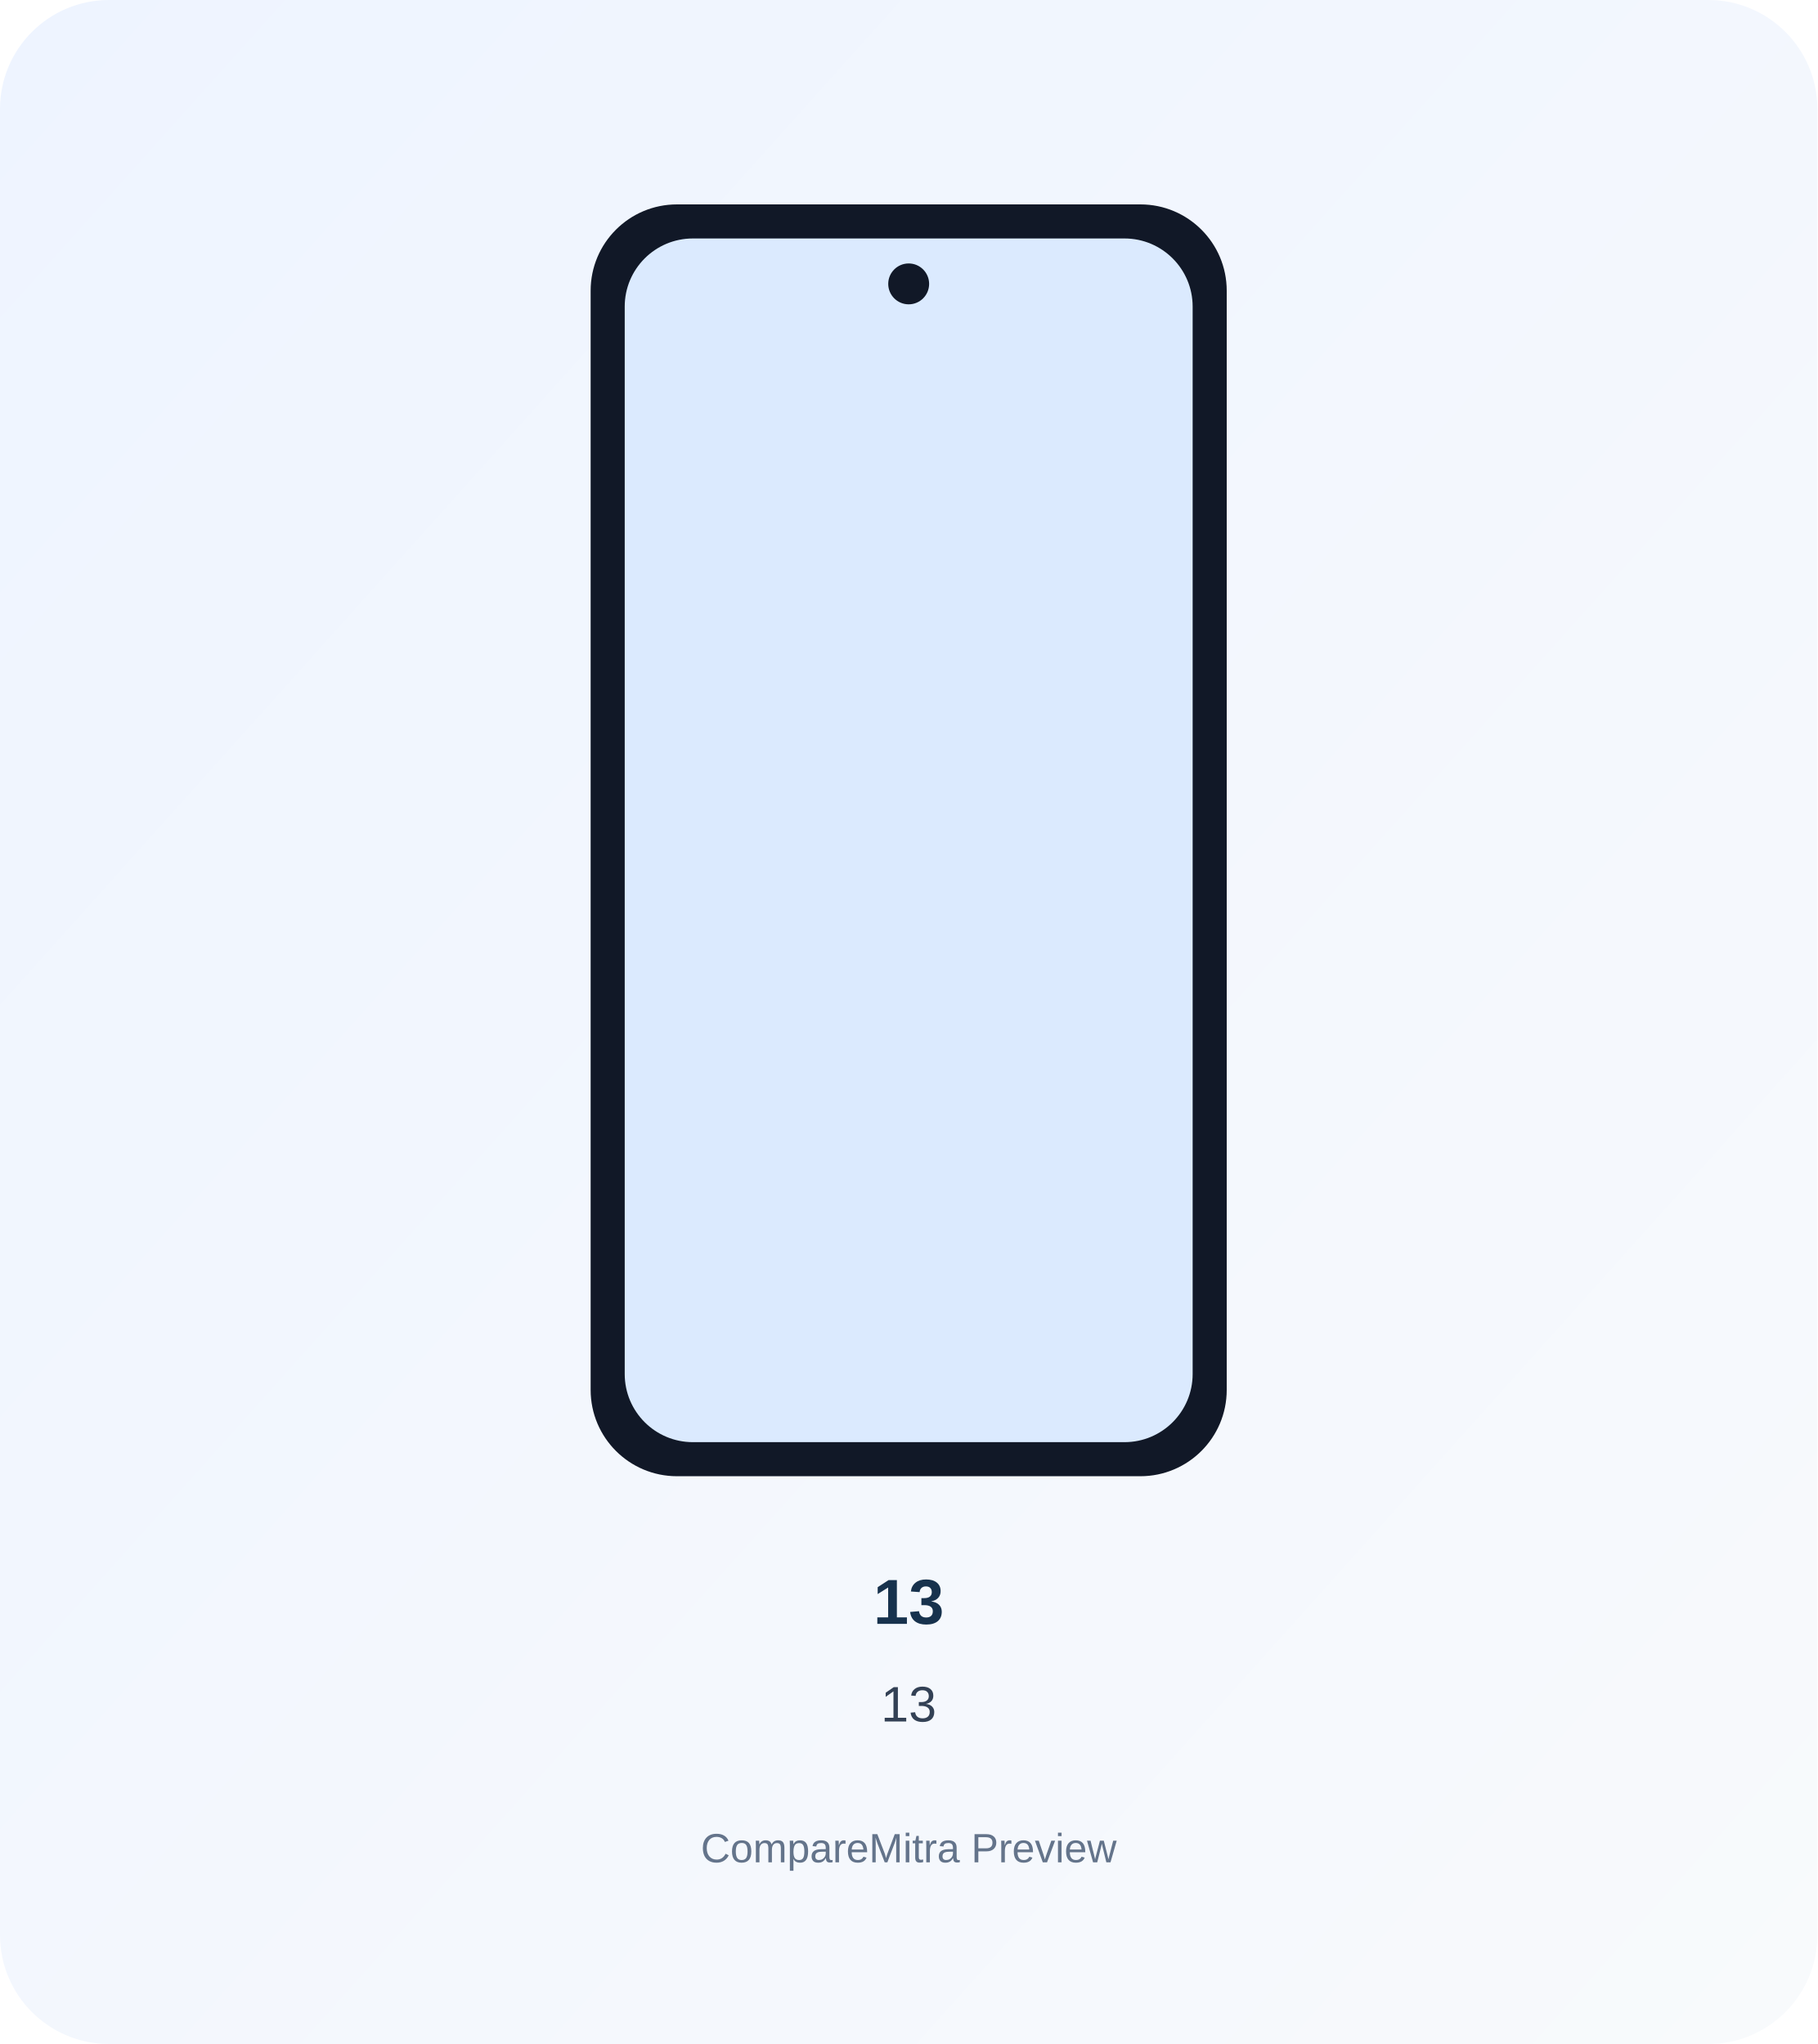
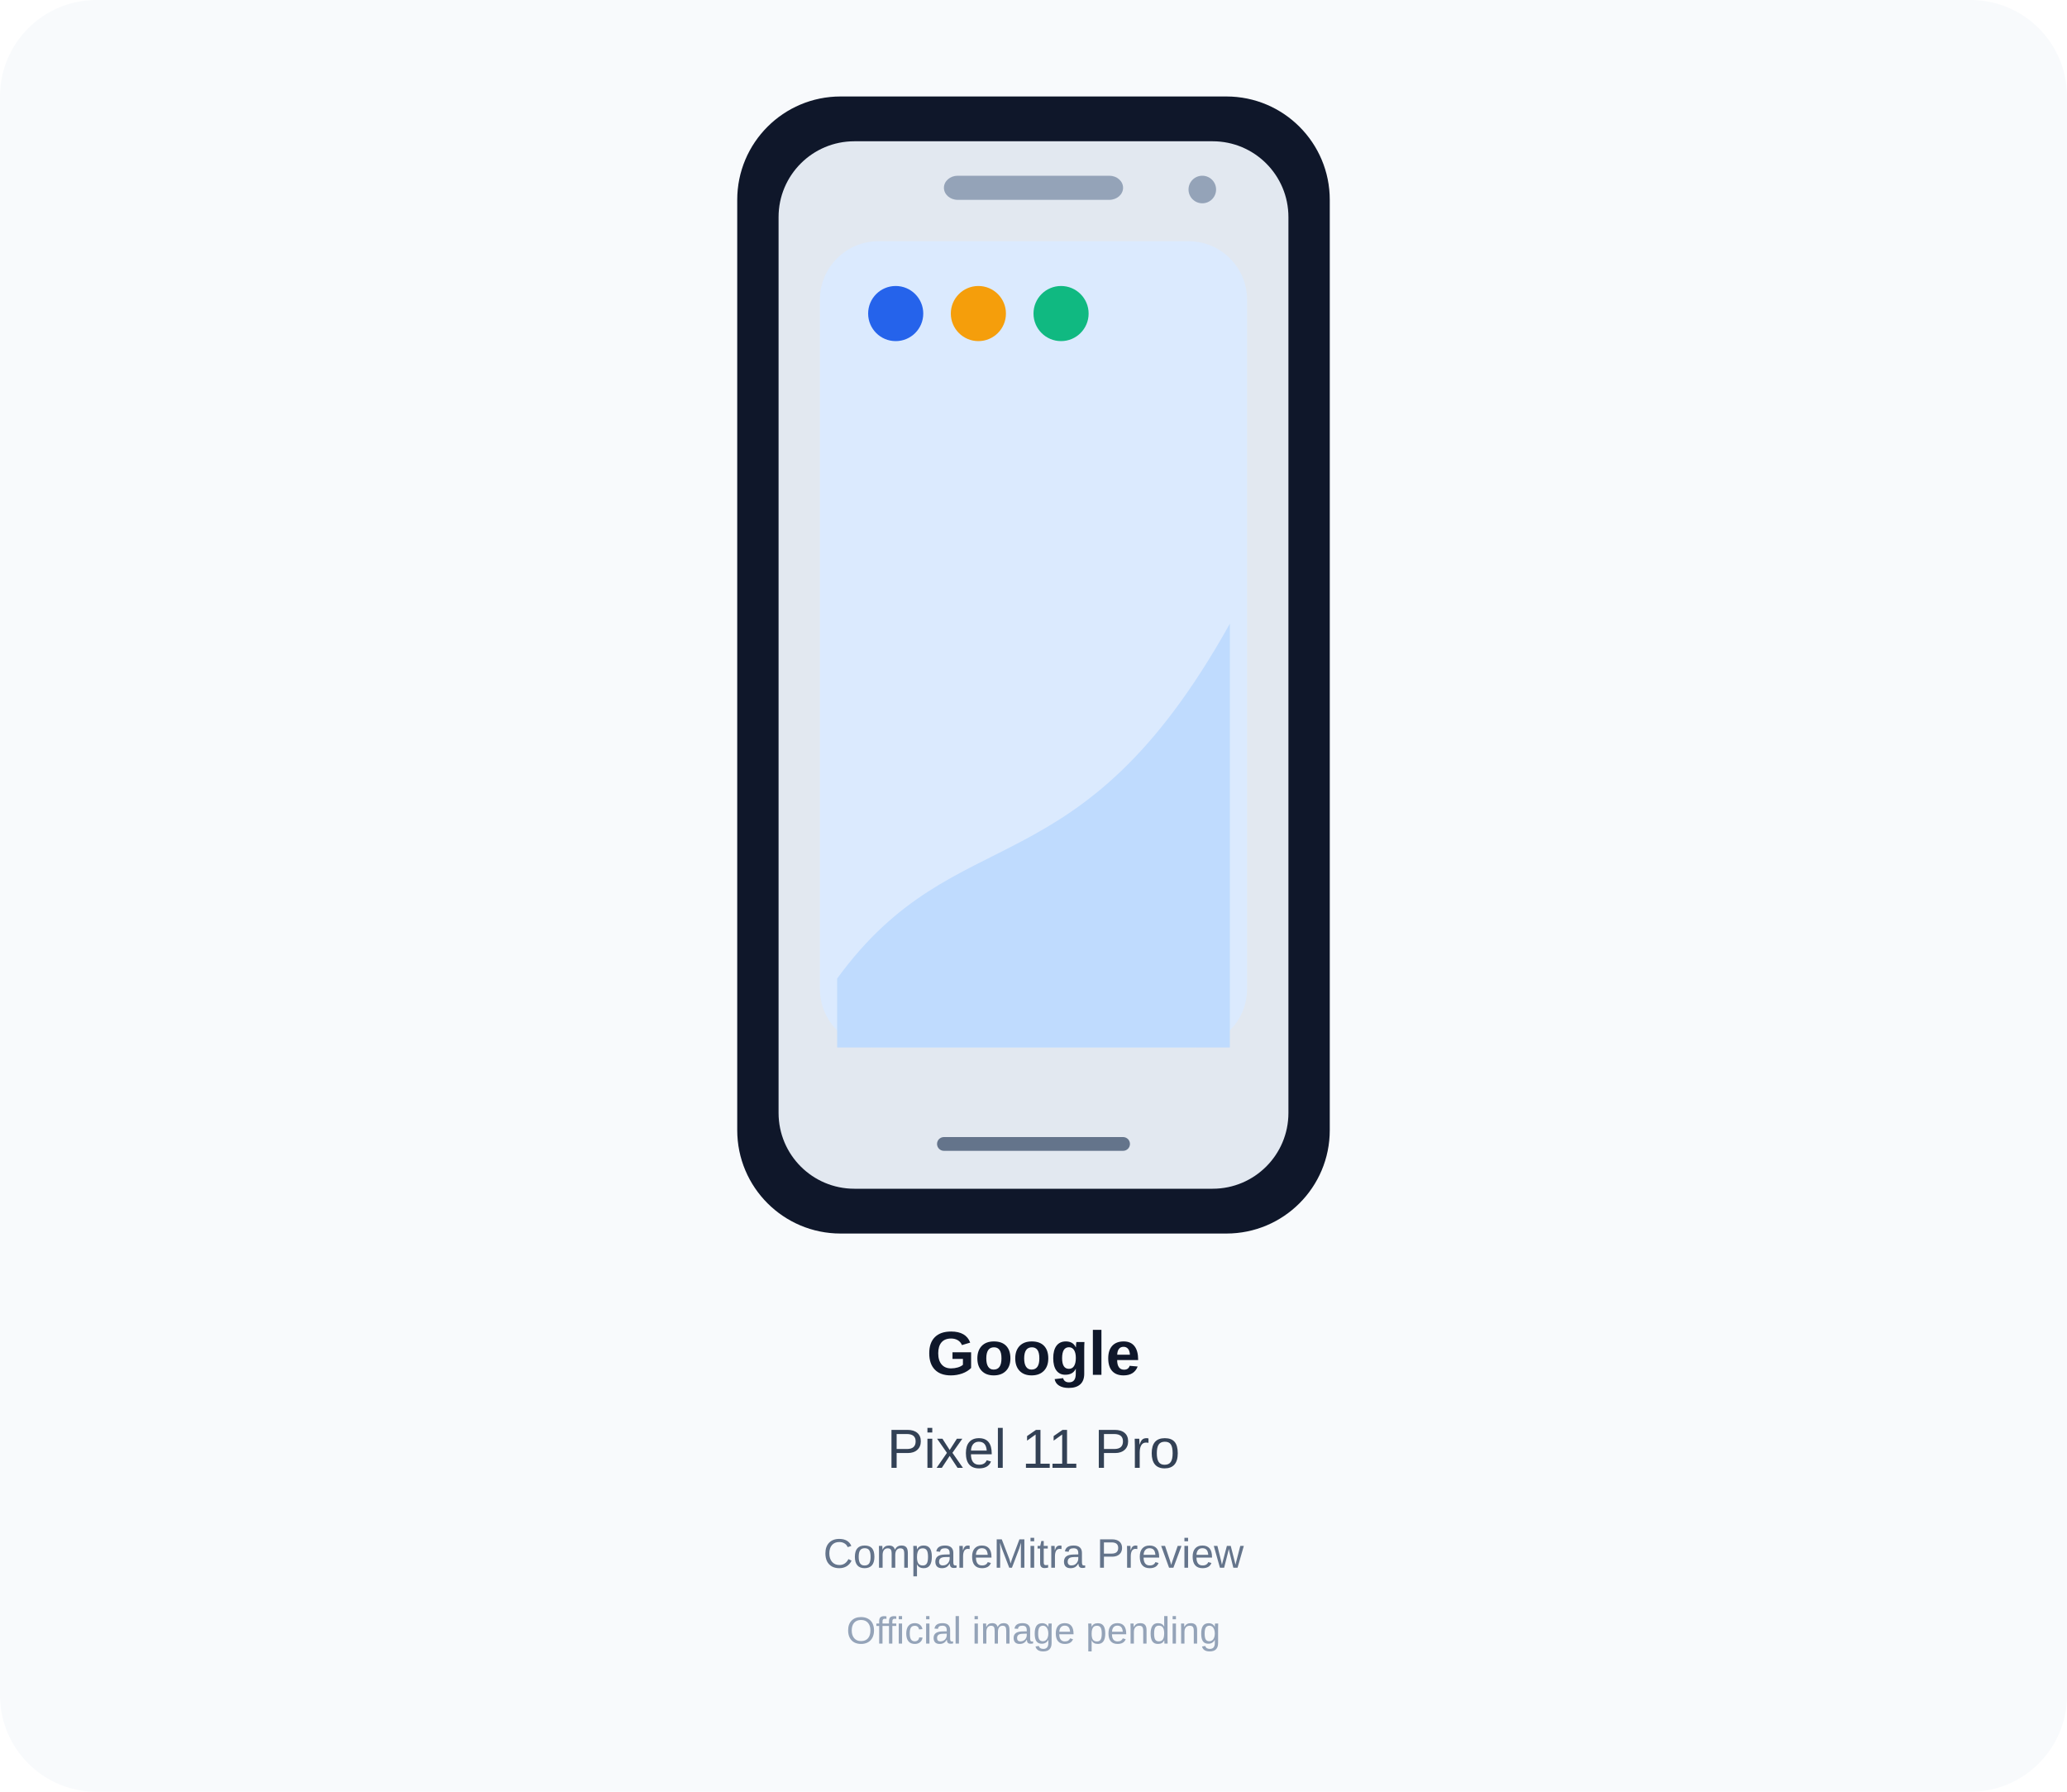
- <svg xmlns="http://www.w3.org/2000/svg" width="800" height="900" viewBox="0 0 800 900">
-   <defs>
-     <linearGradient id="bg" x1="0" y1="0" x2="1" y2="1">
-       <stop offset="0" stop-color="#eef4ff" />
-       <stop offset="1" stop-color="#f8fafc" />
-     </linearGradient>
-   </defs>
-   <rect width="800" height="900" rx="48" fill="url(#bg)" />
-   <rect x="260" y="90" width="280" height="560" rx="38" fill="#111827" />
-   <rect x="275" y="105" width="250" height="530" rx="30" fill="#dbeafe" />
-   <circle cx="400" cy="125" r="9" fill="#111827" />
-   <text x="400" y="715" text-anchor="middle" font-family="Arial,sans-serif" font-size="28" font-weight="700" fill="#17324d">13</text>
-   <text x="400" y="758" text-anchor="middle" font-family="Arial,sans-serif" font-size="22" fill="#334155">13</text>
-   <text x="400" y="820" text-anchor="middle" font-family="Arial,sans-serif" font-size="18" fill="#64748b">CompareMitra Preview</text>
+ <svg xmlns="http://www.w3.org/2000/svg" width="600" height="520" viewBox="0 0 600 520" role="img" aria-label="Google Pixel 11 Pro — CompareMitra preview">
+   <rect width="600" height="520" rx="28" fill="#f8fafc" />
+   <rect x="214" y="28" width="172" height="330" rx="30" fill="#0f172a" />
+   <rect x="226" y="41" width="148" height="304" rx="22" fill="#e2e8f0" />
+   <rect x="274" y="51" width="52" height="7" rx="4" fill="#94a3b8" />
+   <circle cx="349" cy="55" r="4" fill="#94a3b8" />
+   <rect x="238" y="70" width="124" height="234" rx="17" fill="#dbeafe" />
+   <circle cx="260" cy="91" r="8" fill="#2563eb" />
+   <circle cx="284" cy="91" r="8" fill="#f59e0b" />
+   <circle cx="308" cy="91" r="8" fill="#10b981" />
+   <path d="M243 284 C278 236 313 260 357 181 L357 304 L243 304 Z" fill="#bfdbfe" />
+   <rect x="272" y="330" width="56" height="4" rx="2" fill="#64748b" />
+   <text x="300" y="399" text-anchor="middle" font-family="Arial,Helvetica,sans-serif" font-size="18" font-weight="700" fill="#0f172a">Google</text>
+   <text x="300" y="426" text-anchor="middle" font-family="Arial,Helvetica,sans-serif" font-size="16" fill="#334155">Pixel 11 Pro</text>
+   <text x="300" y="455" text-anchor="middle" font-family="Arial,Helvetica,sans-serif" font-size="12" fill="#64748b">CompareMitra Preview</text>
+   <text x="300" y="477" text-anchor="middle" font-family="Arial,Helvetica,sans-serif" font-size="11" fill="#94a3b8">Official image pending</text>
</svg>
